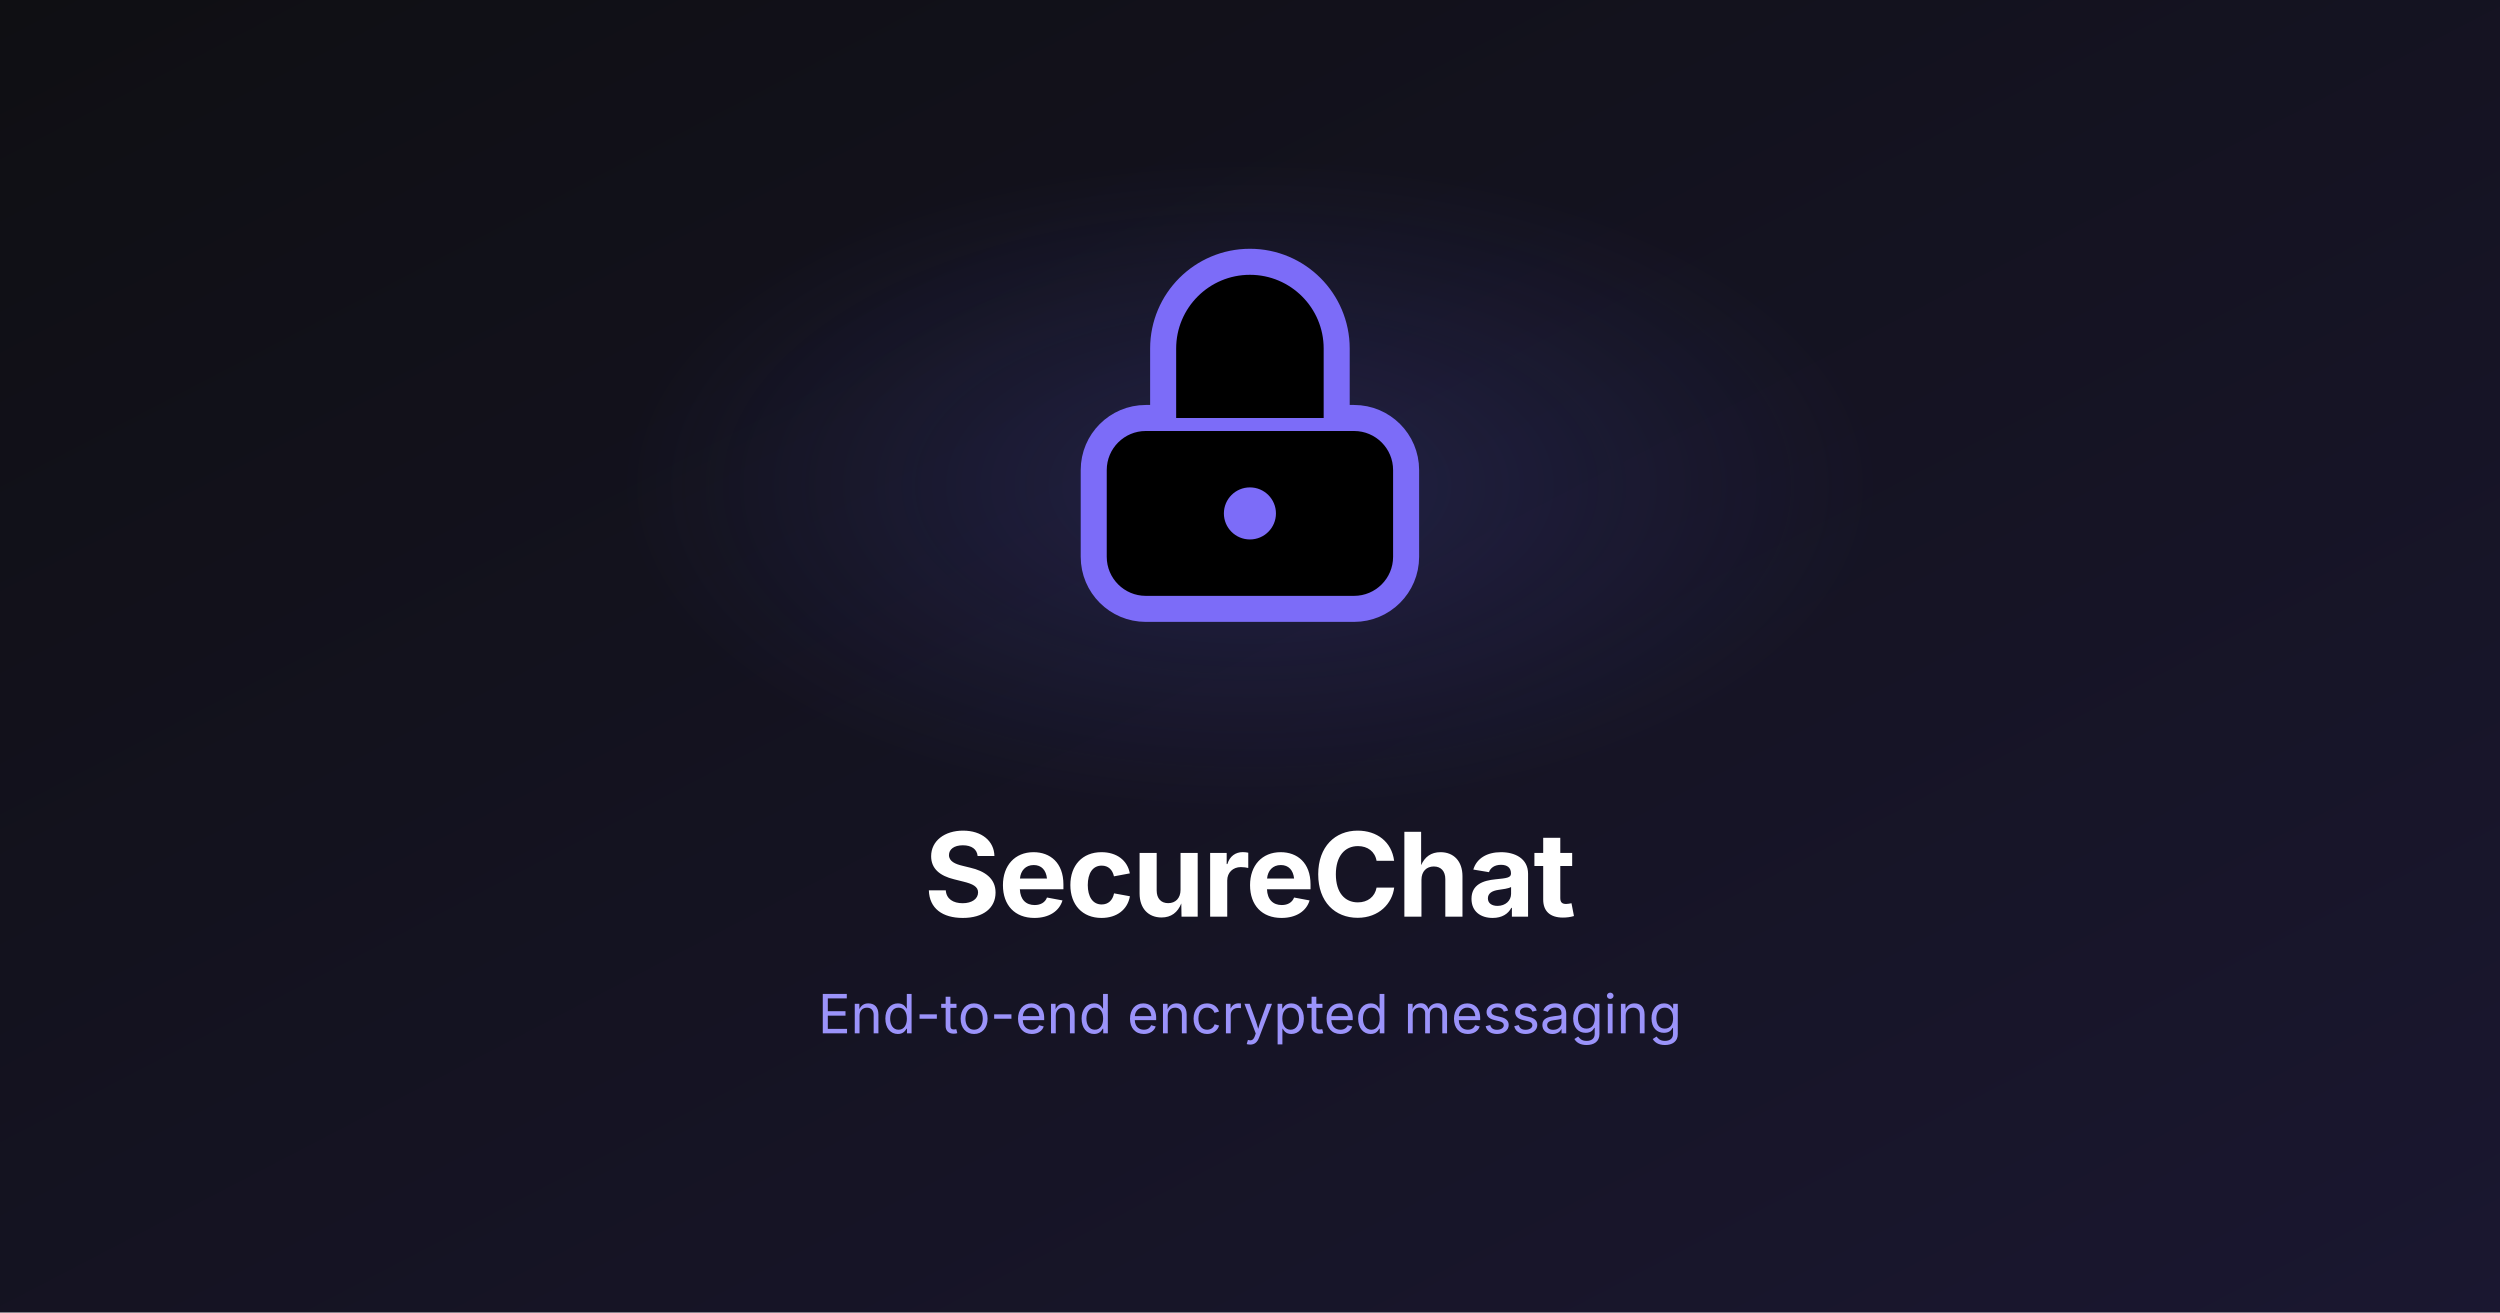
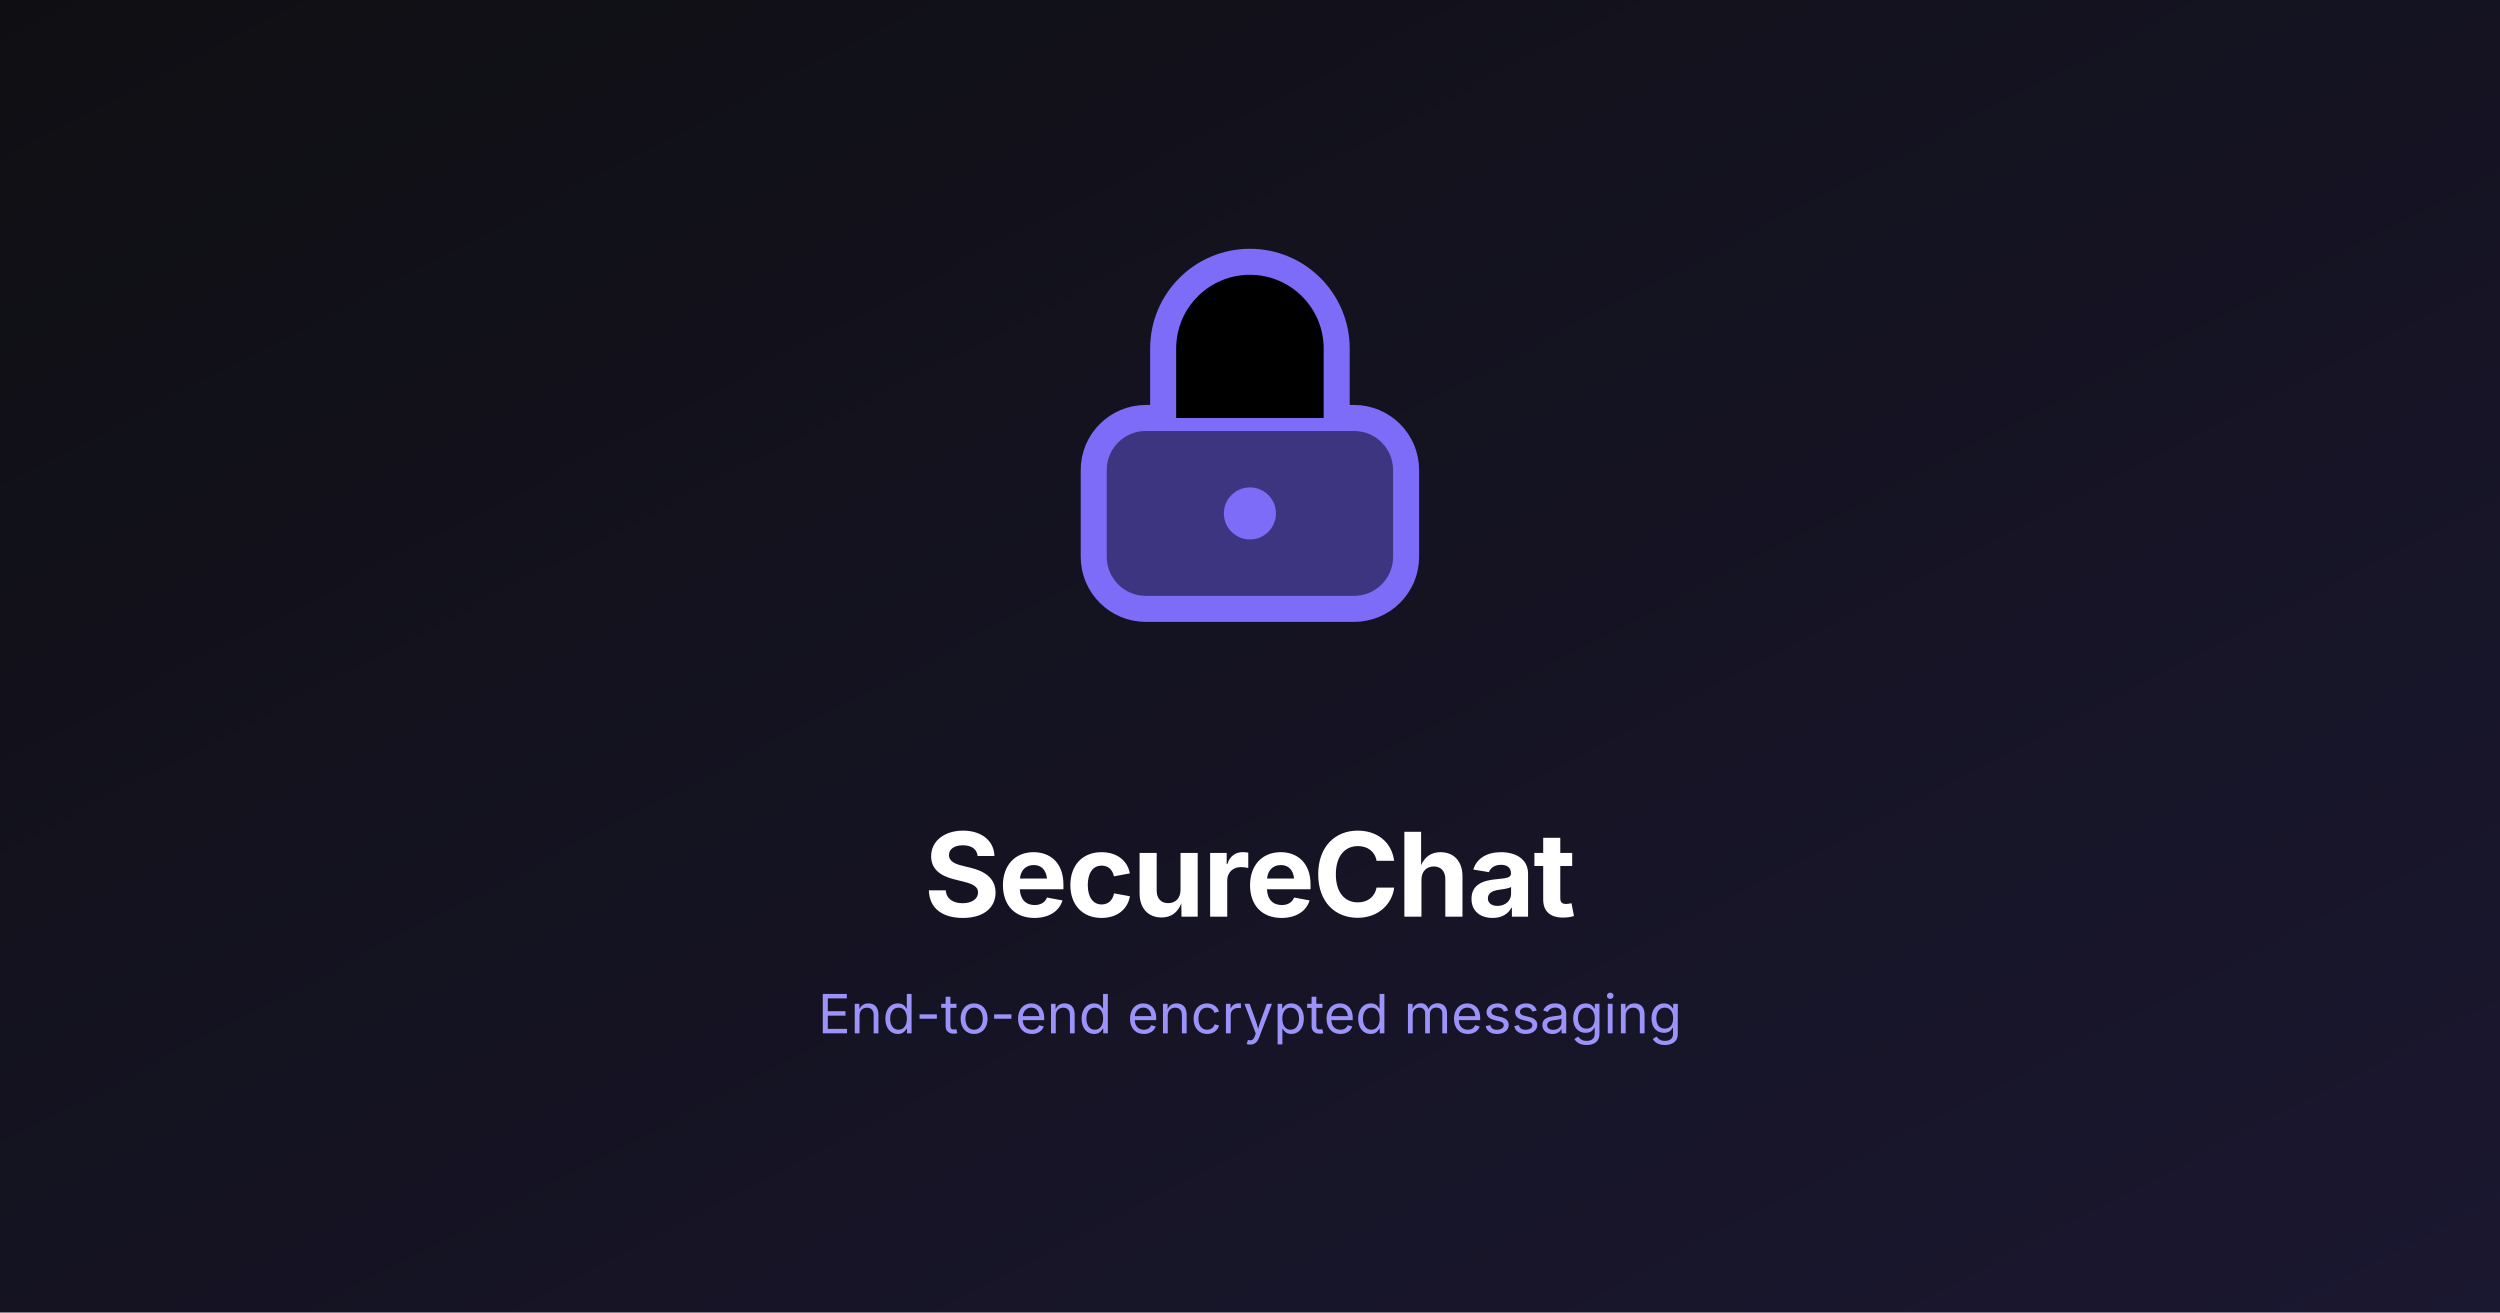
<svg xmlns="http://www.w3.org/2000/svg" viewBox="0 0 1200 630" width="1200" height="630">
  <defs>
    <linearGradient id="bg" x1="0%" y1="0%" x2="100%" y2="100%">
      <stop offset="0%" style="stop-color:#0f0f13" />
      <stop offset="100%" style="stop-color:#1a1730" />
    </linearGradient>
  </defs>
  <rect width="1200" height="630" fill="url(#bg)" />
-   <radialGradient id="glow" cx="50%" cy="37%" r="25%">
-     <stop offset="0%" stop-color="#6366f1" stop-opacity="0.18" />
-     <stop offset="100%" stop-color="#6366f1" stop-opacity="0" />
-   </radialGradient>
-   <rect width="1200" height="630" fill="url(#glow)" />
  <g transform="translate(500, 109) scale(8.33)">
-     <rect x="3" y="11" width="18" height="11" rx="3" fill="#7c6cf8" opacity="0.2" />
-     <rect x="3" y="11" width="18" height="11" rx="3" stroke="#7c6cf8" stroke-width="1.5" />
+     <rect x="3" y="11" width="18" height="11" rx="3" fill="#3d3580" />
+     <rect x="3" y="11" width="18" height="11" rx="3" fill="none" stroke="#7c6cf8" stroke-width="1.5" />
    <path d="M7 11V7a5 5 0 0110 0v4" stroke="#7c6cf8" stroke-width="1.5" stroke-linecap="round" />
    <circle cx="12" cy="16.5" r="1.5" fill="#7c6cf8" />
  </g>
  <text x="600" y="440" font-family="-apple-system, BlinkMacSystemFont, 'Segoe UI', sans-serif" font-size="56" font-weight="700" fill="white" text-anchor="middle" letter-spacing="-1">SecureChat</text>
  <text x="600" y="496" font-family="-apple-system, BlinkMacSystemFont, 'Segoe UI', sans-serif" font-size="26" font-weight="400" fill="#9b93fa" text-anchor="middle">End-to-end encrypted messaging</text>
</svg>
